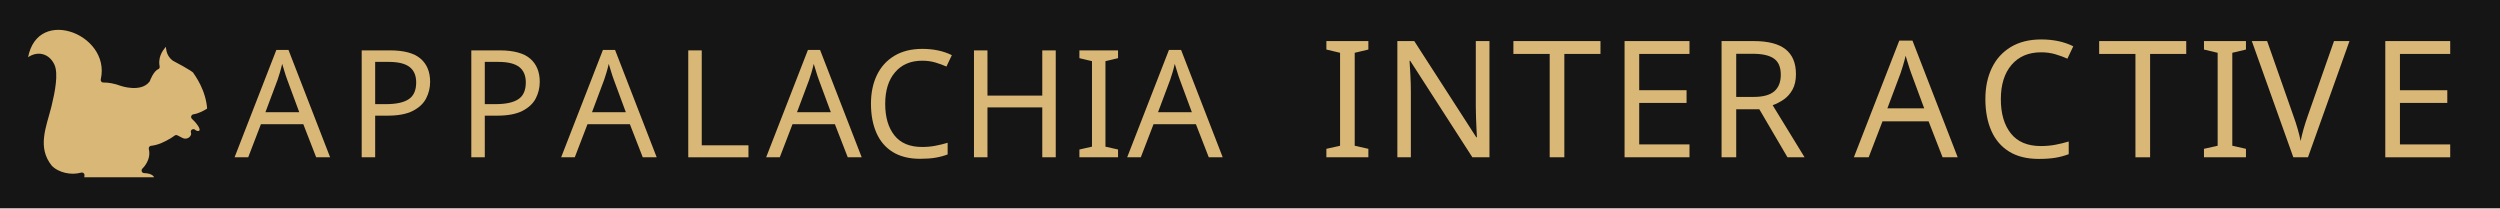
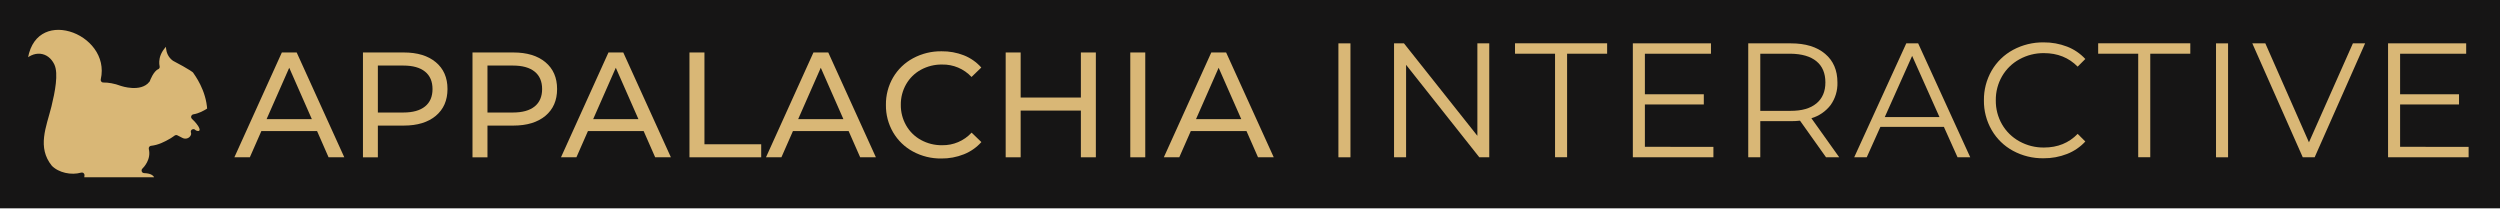
<svg xmlns="http://www.w3.org/2000/svg" xmlns:xlink="http://www.w3.org/1999/xlink" width="1536" height="128" viewBox="0 0 1536 128">
  <defs>
-     <style>.a,.c{fill:#d9b776;}.a{stroke:#161515;stroke-miterlimit:7.57;stroke-width:10px;}.b{fill:#161515;}.c{font-size:92px;font-family:Montserrat-Medium, Montserrat;font-weight:500;letter-spacing:0.02em;}.d{letter-spacing:0.01em;}.e{letter-spacing:-0.02em;}.f{letter-spacing:0.02em;}.g{letter-spacing:0.02em;}.h,.i,.j,.k,.l,.m{font-size:100px;font-family:Montserrat-Regular, Montserrat;font-weight:400;}.h{letter-spacing:0.04em;}.i{letter-spacing:0.03em;}.j{letter-spacing:0.03em;}.k{letter-spacing:0.03em;}.l{letter-spacing:0.03em;}.m{letter-spacing:0.04em;}</style>
+     <style>.a,.c{fill:#d9b776;}.a{stroke:#161515;stroke-miterlimit:7.57;stroke-width:10px;}.b{fill:#161515;}</style>
    <symbol id="a" viewBox="0 0 376.85 312.17">
      <path class="a" d="M350.92,215.39s-6.69,1-11.43-3.64a.16.16,0,0,0-.27.17,11.54,11.54,0,0,1-.54,9.19c-4.14,8.75-15,12-23.5,7.36l-9.78-5a.17.17,0,0,0-.18,0c-.54.41-3.6,2.74-8.25,5.67-12.86,7.61-25.77,13.93-40.9,15.62a.17.17,0,0,0-.15.2c5.72,23.73-11.66,41.3-14.19,43.69a.17.17,0,0,0,.12.29c25.93.67,26,16.27,25.89,18a.17.17,0,0,1-.17.16H117.75a.17.17,0,0,1-.17-.19l1-9a.17.17,0,0,0-.21-.18c-21.62,6.11-48.22.26-63.22-14.95h0c-32-39.47-11.75-82.54-1.93-122.18,7.11-29,13.73-64.17,5.93-80.17-10.68-21.93-34.77-25-53.81-4a.17.17,0,0,1-.3-.13c11-126,178.17-66,155.65,32.86a.16.16,0,0,0,.16.21c9.79-.19,22.5,1.71,37.15,7.18,0,0,35.93,11.88,50.43-6.89l0,0c.28-.8,7.67-21.4,19.17-26.24a.17.17,0,0,0,.1-.2c-.6-2.15-7.15-28.53,23.25-51.61a.17.17,0,0,1,.27.17c-.88,3.37-5.38,23.63,10.32,35.19l0,0c.76.39,38.13,19.88,41.31,24.81s26.8,35.52,29,76.8a.15.15,0,0,1-.07.15c-9.86,6.32-19.65,11.59-31.77,13.65a.17.17,0,0,0-.09.29c2.81,2.58,27.82,26.08,11.09,32.67ZM232.74,306.68" />
    </symbol>
  </defs>
  <rect class="b" width="1536" height="128" />
  <use width="376.84" height="312.17" transform="translate(13.61 15.25) scale(0.31)" xlink:href="#a" />
-   <text class="c" transform="translate(144.12 96.64)">A<tspan class="d" x="69.18" y="0">P</tspan>
-     <tspan class="e" x="136.53" y="0">P</tspan>
-     <tspan x="200.65" y="0">A</tspan>
-     <tspan class="f" x="269.83" y="0">L</tspan>
-     <tspan class="g" x="326.6" y="0">ACHIA </tspan>
-     <tspan class="h" x="666.81" y="0">INTER</tspan>
-     <tspan class="i" x="994.9" y="0">A</tspan>
-     <tspan class="j" x="1069.6" y="0">C</tspan>
-     <tspan class="h" x="1144.6" y="0">T</tspan>
-     <tspan class="k" x="1206" y="0">I</tspan>
-     <tspan class="l" x="1239.4" y="0">V</tspan>
-     <tspan class="m" x="1311.7" y="0">E</tspan>
-   </text>
+   <path class="c" d="M194.81,80.54H160.58l-7.08,16.1H144l29.17-64.4h9.11l29.25,64.4h-9.66Zm-3.22-7.36L177.7,41.63,163.8,73.18Z" />
+   <path class="c" d="M267.76,38.22q7.19,6,7.18,16.47t-7.18,16.47q-7.17,6-19.69,6H232.16v19.5H223V32.24h25.11Q260.6,32.24,267.76,38.22Zm-6.62,27.19q4.61-3.73,4.6-10.72T261.14,44q-4.61-3.72-13.34-3.72H232.16V69.13H247.8Q256.54,69.13,261.14,65.41Z" />
+   <path class="c" d="M335.11,38.22q7.17,6,7.17,16.47t-7.17,16.47q-7.19,6-19.69,6H299.5v19.5h-9.2V32.24h25.12Q327.93,32.24,335.11,38.22Zm-6.63,27.19q4.61-3.73,4.6-10.72T328.48,44q-4.61-3.72-13.34-3.72H299.5V69.13h15.64Q323.89,69.13,328.48,65.41Z" />
+   <path class="c" d="M395.46,80.54H361.23l-7.08,16.1h-9.48l29.17-64.4h9.1l29.26,64.4h-9.66Zm-3.22-7.36L378.35,41.63l-13.9,31.55Z" />
+   <path class="c" d="M423.61,32.24h9.2v56.4h34.87v8H423.61Z" />
+   <path class="c" d="M521.4,80.54H487.18l-7.08,16.1h-9.48l29.16-64.4h9.11l29.26,64.4h-9.66Zm-3.22-7.36L504.29,41.63,490.4,73.18Z" />
+   <path class="c" d="M560.92,93.1a31.39,31.39,0,0,1-12.19-11.78,32.54,32.54,0,0,1-4.42-16.88,32.59,32.59,0,0,1,4.42-16.88A31.43,31.43,0,0,1,561,35.78a35.82,35.82,0,0,1,17.48-4.27A36.41,36.41,0,0,1,592.24,34a28.14,28.14,0,0,1,10.67,7.49l-6,5.8a24,24,0,0,0-18.12-7.64,26.32,26.32,0,0,0-13,3.22,23.3,23.3,0,0,0-9.06,8.88,24.82,24.82,0,0,0-3.27,12.65,24.82,24.82,0,0,0,3.27,12.65A23.3,23.3,0,0,0,565.84,86a26.21,26.21,0,0,0,13,3.22,24,24,0,0,0,18.12-7.73l6,5.8A28.5,28.5,0,0,1,592.2,94.8a36.26,36.26,0,0,1-13.85,2.58A35.55,35.55,0,0,1,560.92,93.1Z" />
+   <path class="c" d="M673.29,32.24v64.4h-9.2V67.94h-37v28.7h-9.2V32.24h9.2V59.93h37V32.24Z" />
+   <path class="c" d="M694.45,32.24h9.2v64.4h-9.2Z" />
+   <path class="c" d="M765.85,80.54H731.62l-7.08,16.1h-9.48l29.16-64.4h9.11l29.26,64.4h-9.66Zm-3.22-7.36-13.9-31.55L734.84,73.18Z" />
+   <path class="c" d="M822.32,26.64h7.4v70h-7.4Z" />
+   <path class="c" d="M915,26.64v70h-6.1l-45-56.8v56.8h-7.4v-70h6.1l45.1,56.8V26.64Z" />
+   <path class="c" d="M955.42,33h-24.6v-6.4h56.6V33h-24.6v63.6h-7.4Z" />
+   <path class="c" d="M1052.72,90.24v6.4h-49.5v-70h48V33h-40.6v24.9h36.2v6.3h-36.2v26Z" />
+   <path class="c" d="M1121.92,96.64l-16-22.5a50.75,50.75,0,0,1-5.6.3h-18.8v22.2h-7.4v-70h26.2q13.4,0,21,6.4t7.6,17.6a22.71,22.71,0,0,1-4.15,13.85,23,23,0,0,1-11.85,8.15l17.1,24Zm-5.9-33.1q5.51-4.59,5.5-12.9,0-8.49-5.5-13T1100.12,33h-18.6v35.1h18.6Q1110.51,68.14,1116,63.54Z" />
+   <path class="c" d="M1194.32,77.94h-39l-8.4,18.7h-7.7l32-70h7.3l32,70h-7.8Zm-2.7-6-16.8-37.6L1158,71.94Z" />
+   <path class="c" d="M1236.77,92.64a33.53,33.53,0,0,1-13.1-12.75,35.51,35.51,0,0,1-4.75-18.25,35.57,35.57,0,0,1,4.75-18.25,33.6,33.6,0,0,1,13.15-12.75,38.54,38.54,0,0,1,18.8-4.6,39,39,0,0,1,14.4,2.6,30,30,0,0,1,11.2,7.6l-4.7,4.7q-8.2-8.3-20.7-8.3a30.43,30.43,0,0,0-15.1,3.8,27.72,27.72,0,0,0-10.65,10.4,28.81,28.81,0,0,0-3.85,14.8,28.79,28.79,0,0,0,3.85,14.8,27.65,27.65,0,0,0,10.65,10.4,30.32,30.32,0,0,0,15.1,3.8q12.6,0,20.7-8.4l4.7,4.7A30.17,30.17,0,0,1,1270,94.59a38.64,38.64,0,0,1-14.45,2.65A38.13,38.13,0,0,1,1236.77,92.64Z" />
+   <path class="c" d="M1313.72,33h-24.6v-6.4h56.6V33h-24.6v63.6h-7.4Z" />
+   <path class="c" d="M1361.52,26.64h7.4v70h-7.4Z" />
+   <path class="c" d="M1453.12,26.64l-31,70h-7.3l-31-70h8l26.8,60.8,27-60.8Z" />
+   <path class="c" d="M1516.72,90.24v6.4h-49.5v-70h48V33h-40.6v24.9h36.2v6.3h-36.2v26Z" />
</svg>
